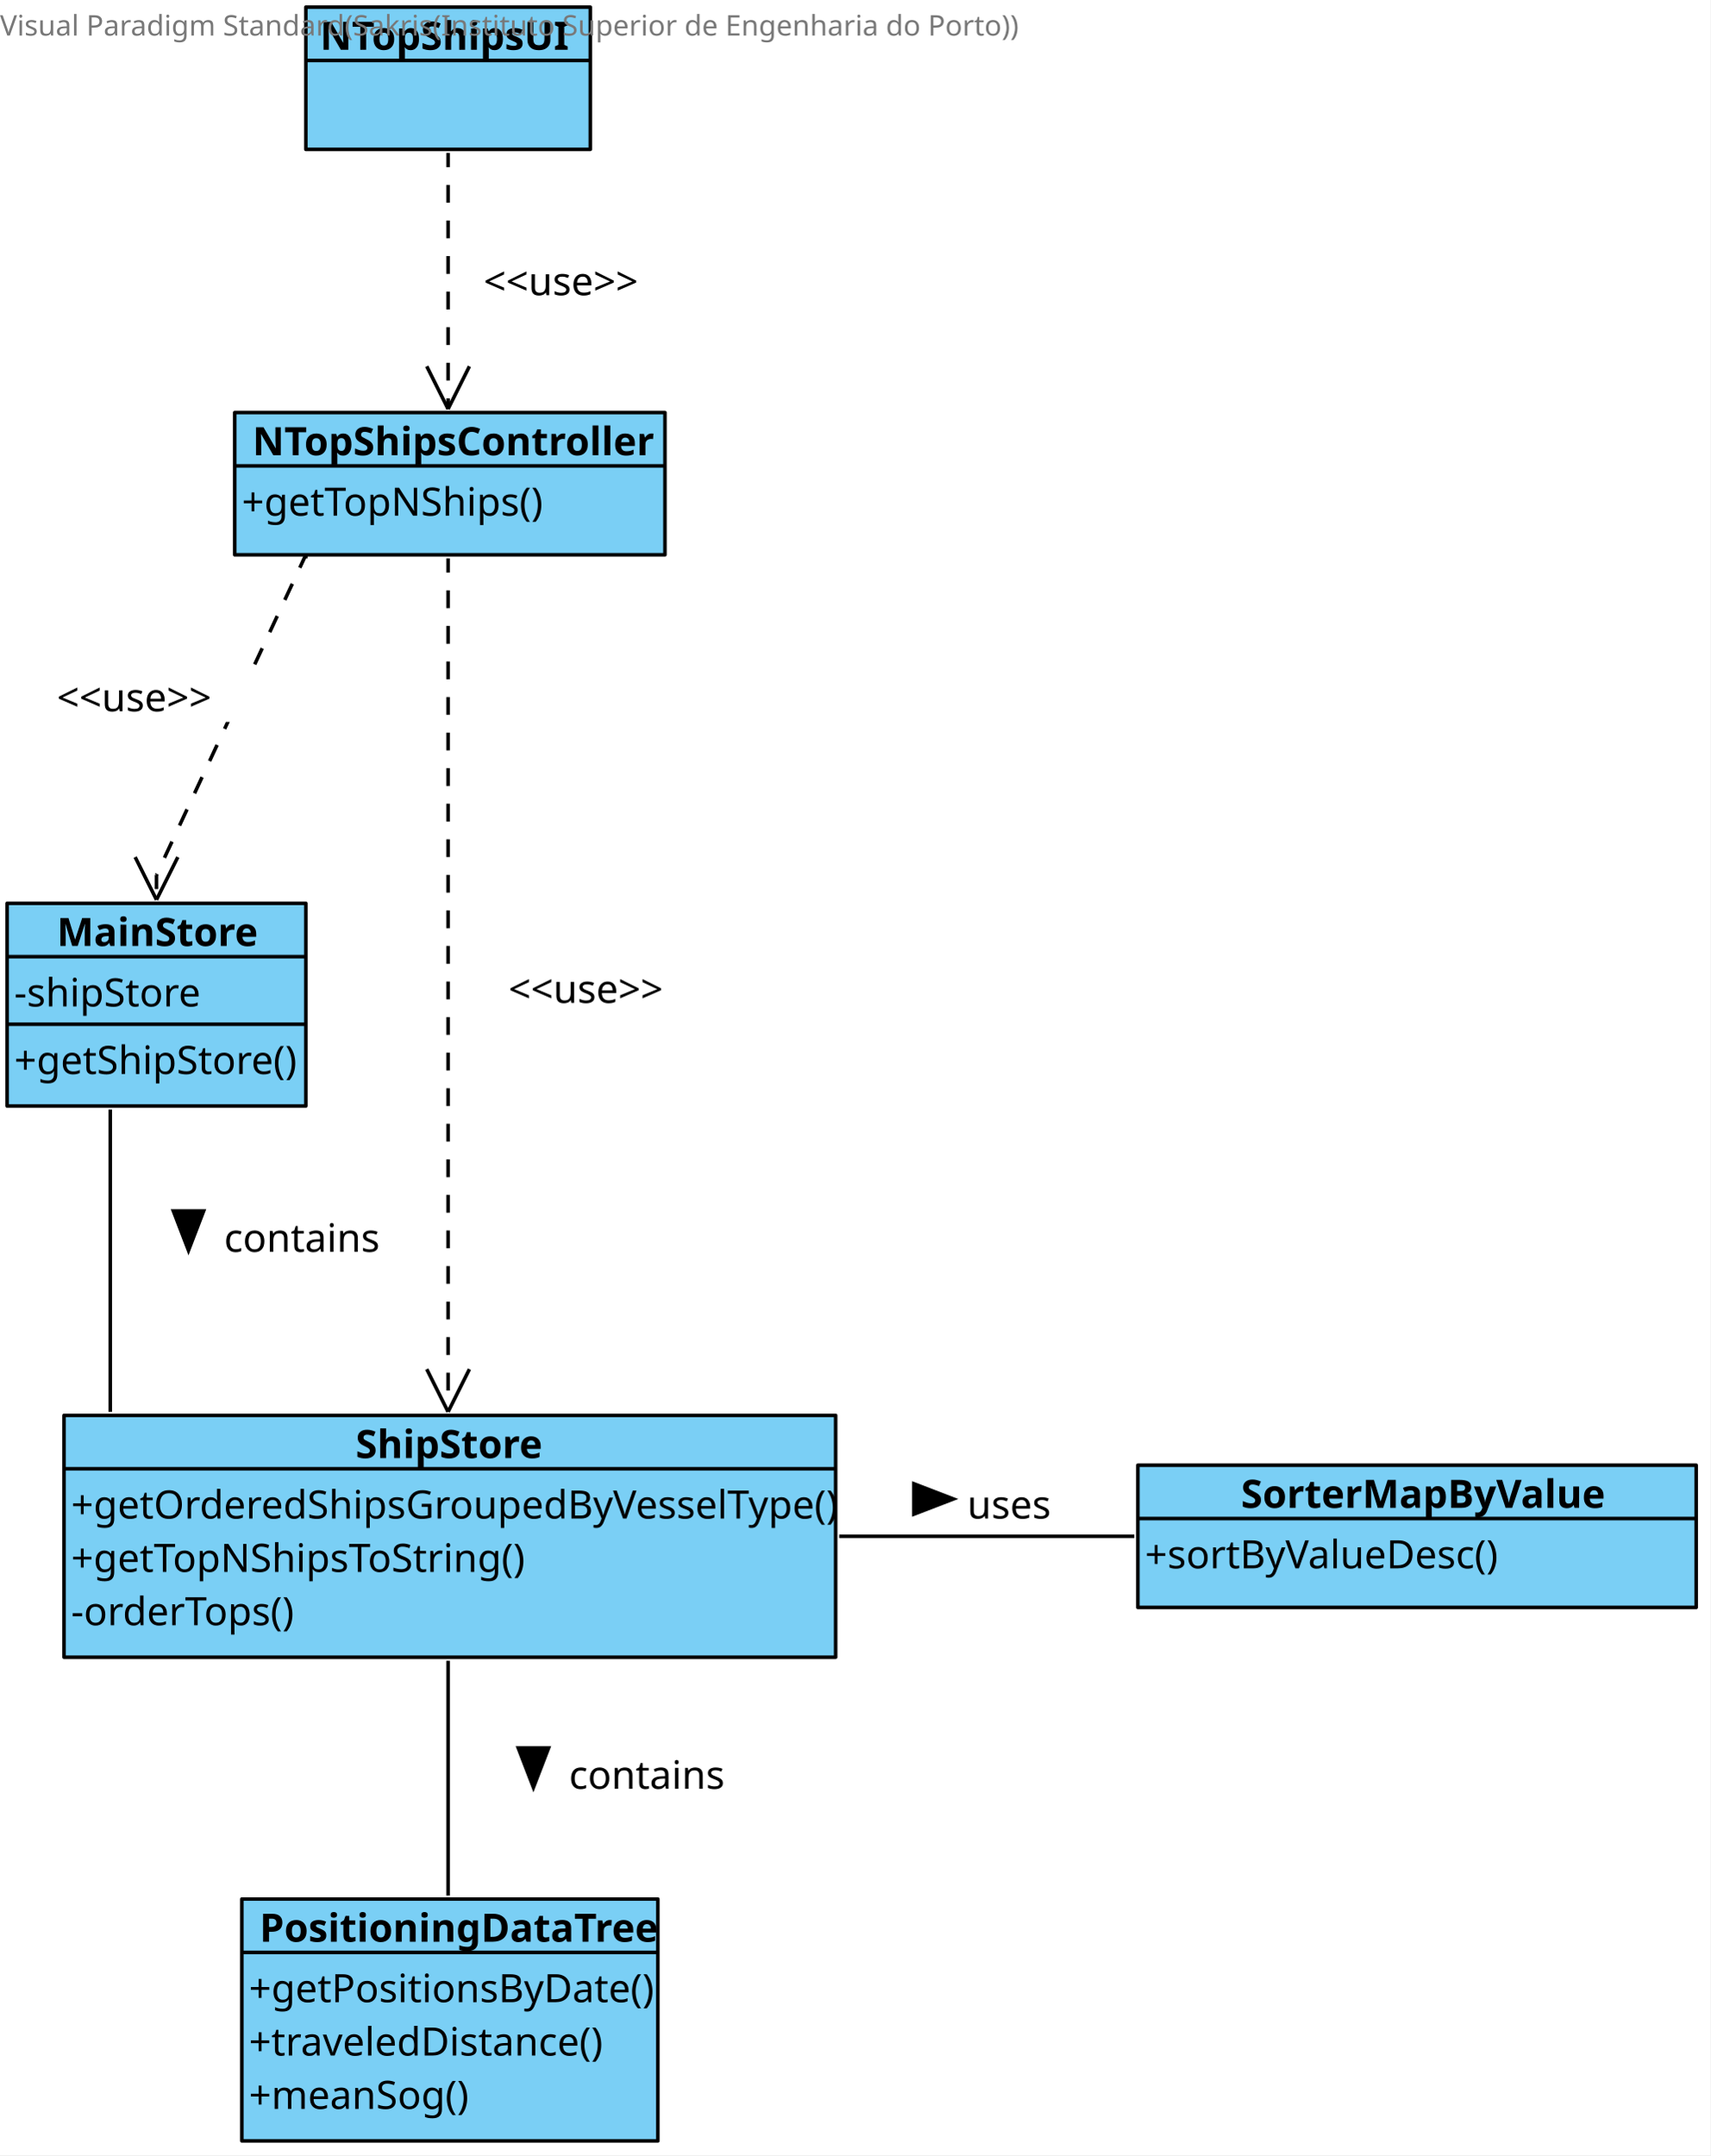
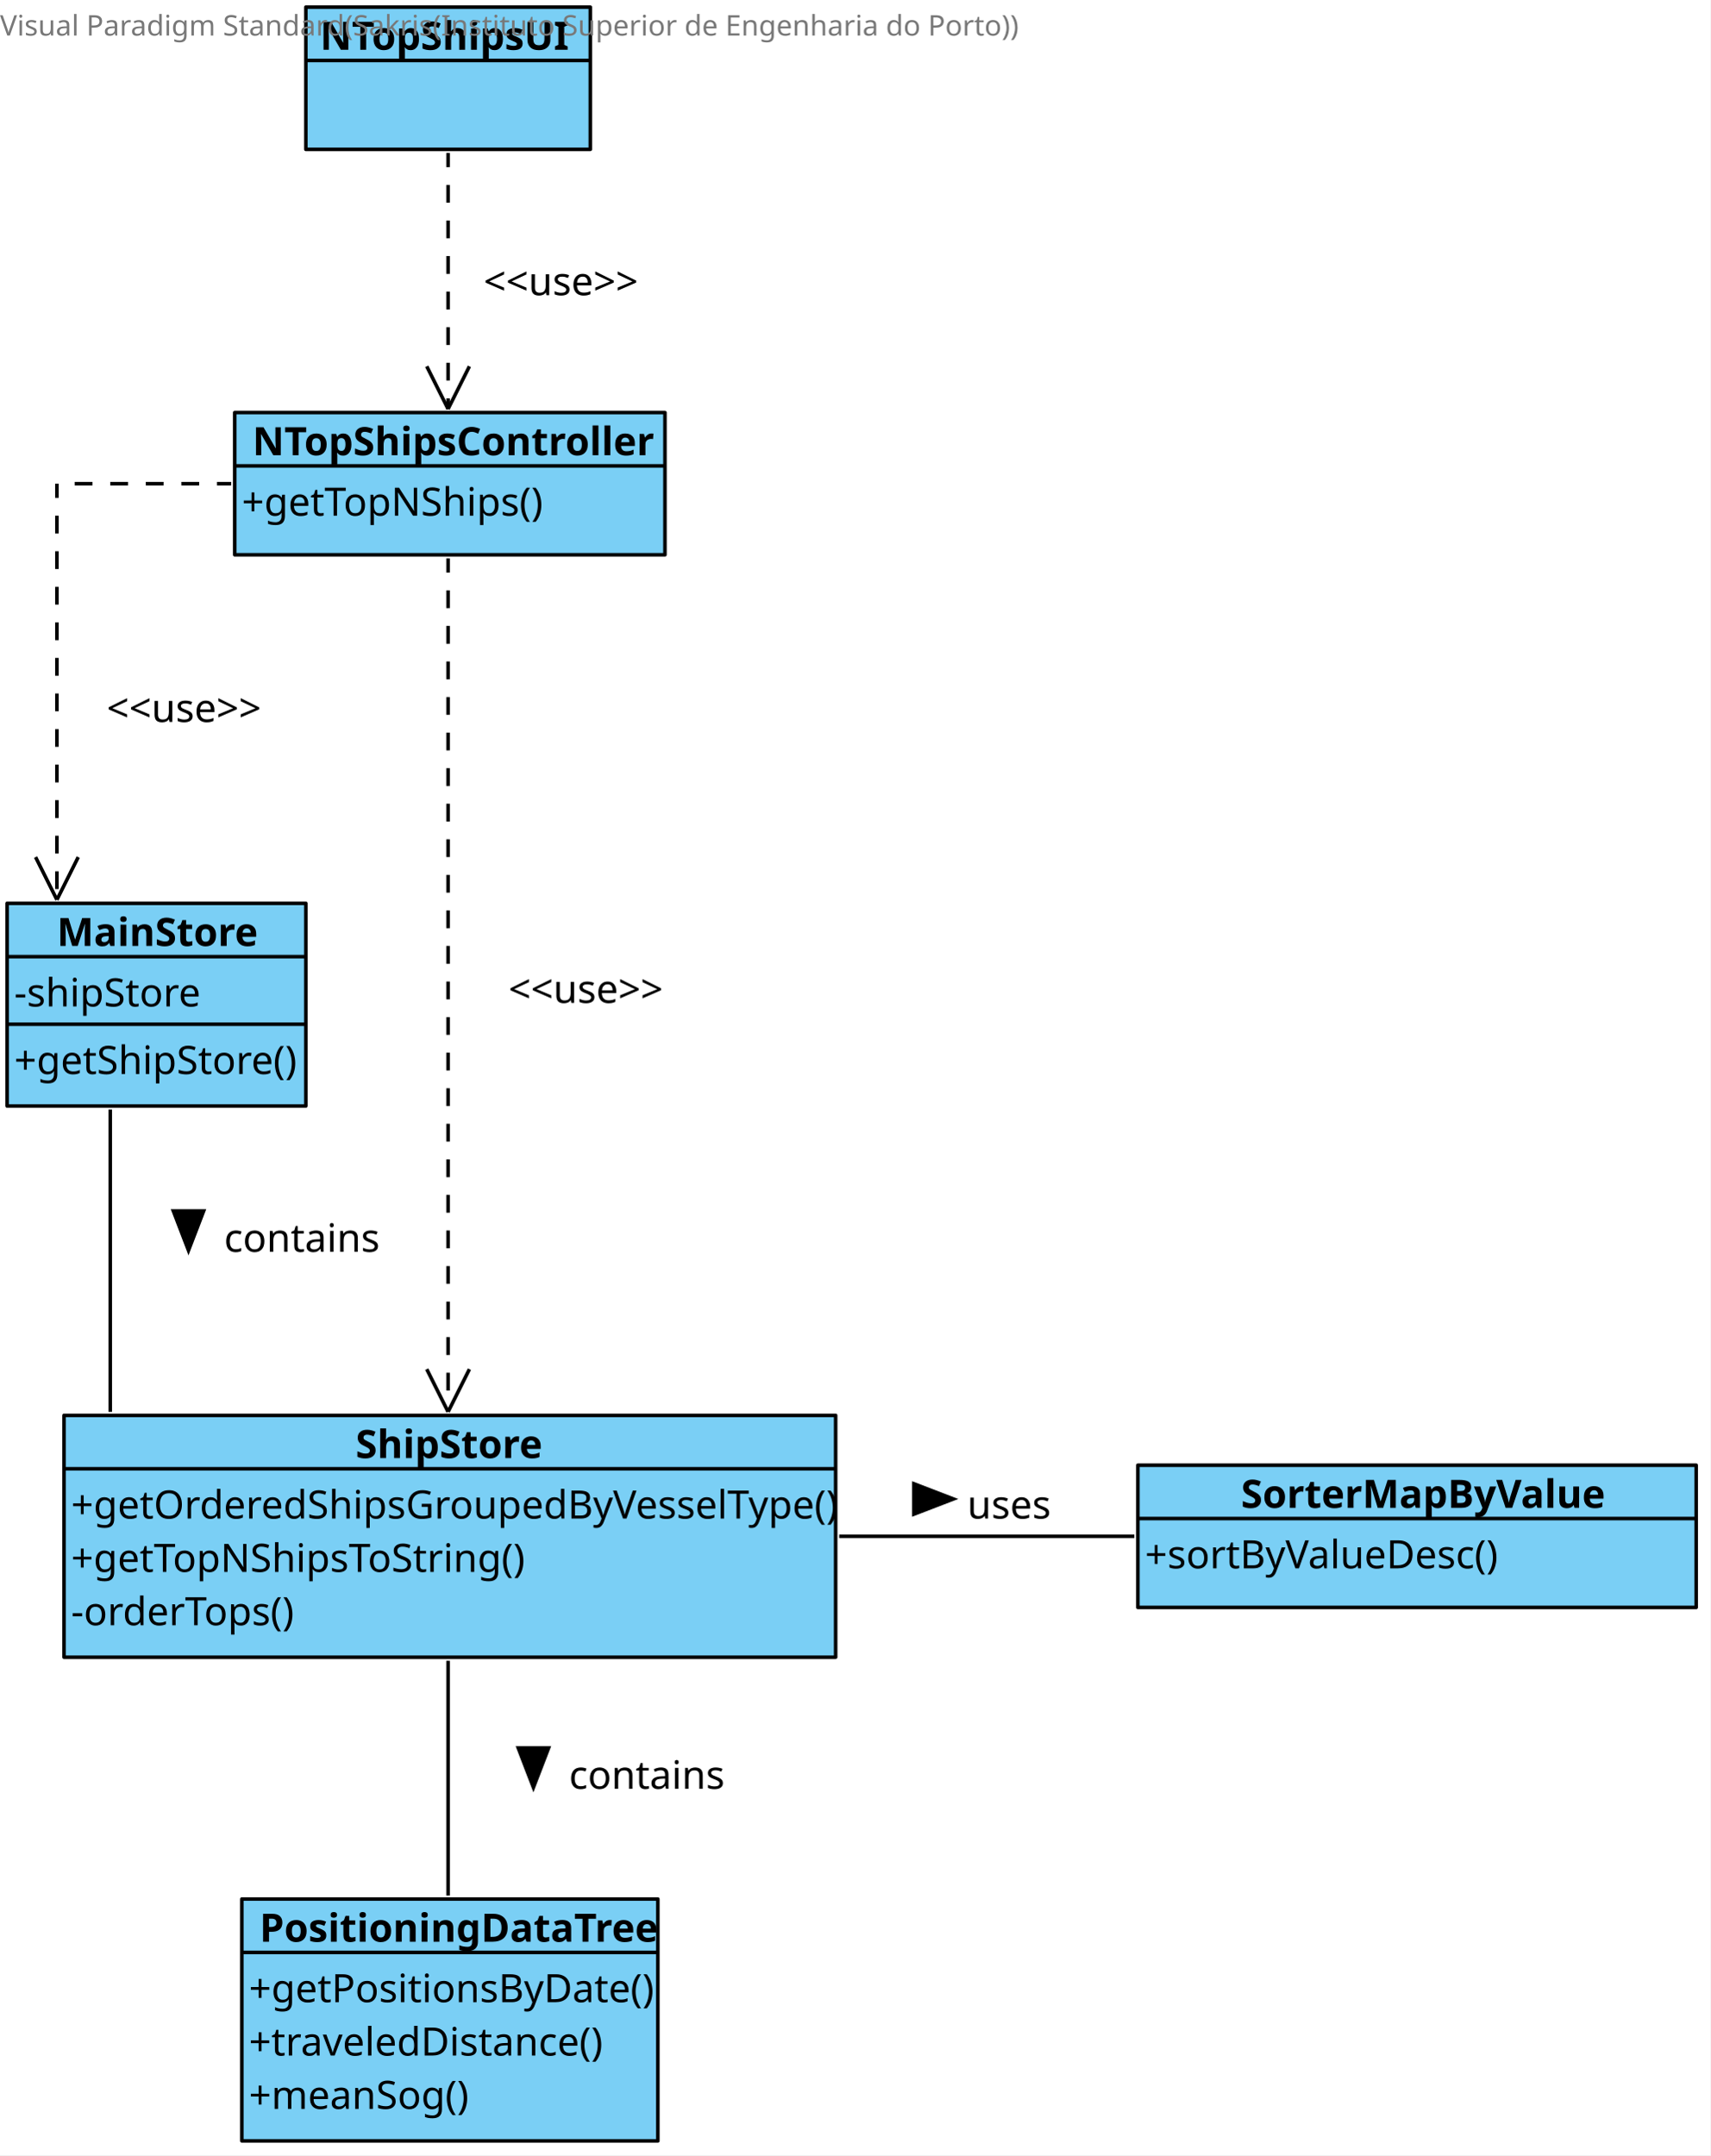
<svg xmlns="http://www.w3.org/2000/svg" fill-opacity="0" color-rendering="auto" color-interpolation="auto" text-rendering="auto" stroke="rgb(0,0,0)" stroke-linecap="square" width="481" stroke-miterlimit="10" shape-rendering="auto" stroke-opacity="0" fill="rgb(0,0,0)" stroke-dasharray="none" font-weight="normal" stroke-width="1" height="606" font-family="'Dialog'" font-style="normal" stroke-linejoin="miter" font-size="12px" stroke-dashoffset="0" image-rendering="auto">
  <defs id="genericDefs" />
  <g>
    <defs id="defs1">
      <clipPath clipPathUnits="userSpaceOnUse" id="clipPath1">
        <path d="M-7 -7 L91 -7 L91 51 L-7 51 L-7 -7 Z" />
      </clipPath>
      <clipPath clipPathUnits="userSpaceOnUse" id="clipPath2">
        <path d="M0 0 L0 25 L80 25 L80 0 Z" />
      </clipPath>
      <clipPath clipPathUnits="userSpaceOnUse" id="clipPath3">
        <path d="M0 0 L0 15 L80 15 L80 0 Z" />
      </clipPath>
      <clipPath clipPathUnits="userSpaceOnUse" id="clipPath4">
        <path d="M-7 -7 L132 -7 L132 51 L-7 51 L-7 -7 Z" />
      </clipPath>
      <clipPath clipPathUnits="userSpaceOnUse" id="clipPath5">
        <path d="M0 0 L0 25 L121 25 L121 0 Z" />
      </clipPath>
      <clipPath clipPathUnits="userSpaceOnUse" id="clipPath6">
        <path d="M0 0 L0 15 L121 15 L121 0 Z" />
      </clipPath>
      <clipPath clipPathUnits="userSpaceOnUse" id="clipPath7">
        <path d="M-7 -7 L95 -7 L95 68 L-7 68 L-7 -7 Z" />
      </clipPath>
      <clipPath clipPathUnits="userSpaceOnUse" id="clipPath8">
        <path d="M0 0 L0 42 L84 42 L84 0 Z" />
      </clipPath>
      <clipPath clipPathUnits="userSpaceOnUse" id="clipPath9">
        <path d="M0 0 L0 15 L84 15 L84 0 Z" />
      </clipPath>
      <clipPath clipPathUnits="userSpaceOnUse" id="clipPath10">
        <path d="M-7 -7 L228 -7 L228 79 L-7 79 L-7 -7 Z" />
      </clipPath>
      <clipPath clipPathUnits="userSpaceOnUse" id="clipPath11">
        <path d="M0 0 L0 53 L217 53 L217 0 Z" />
      </clipPath>
      <clipPath clipPathUnits="userSpaceOnUse" id="clipPath12">
        <path d="M0 0 L0 15 L217 15 L217 0 Z" />
      </clipPath>
      <clipPath clipPathUnits="userSpaceOnUse" id="clipPath13">
        <path d="M-7 -7 L128 -7 L128 79 L-7 79 L-7 -7 Z" />
      </clipPath>
      <clipPath clipPathUnits="userSpaceOnUse" id="clipPath14">
        <path d="M0 0 L0 53 L117 53 L117 0 Z" />
      </clipPath>
      <clipPath clipPathUnits="userSpaceOnUse" id="clipPath15">
        <path d="M0 0 L0 15 L117 15 L117 0 Z" />
      </clipPath>
      <clipPath clipPathUnits="userSpaceOnUse" id="clipPath16">
        <path d="M-7 -7 L168 -7 L168 51 L-7 51 L-7 -7 Z" />
      </clipPath>
      <clipPath clipPathUnits="userSpaceOnUse" id="clipPath17">
        <path d="M0 0 L0 25 L157 25 L157 0 Z" />
      </clipPath>
      <clipPath clipPathUnits="userSpaceOnUse" id="clipPath18">
        <path d="M0 0 L0 15 L157 15 L157 0 Z" />
      </clipPath>
      <clipPath clipPathUnits="userSpaceOnUse" id="clipPath19">
        <path d="M0 0 L104 0 L104 344 L0 344 L0 0 Z" />
      </clipPath>
      <clipPath clipPathUnits="userSpaceOnUse" id="clipPath20">
-         <path d="M0 0 L0 233 L38 233 L38 249 L0 249 L0 344 L104 344 L104 181 L62 181 L62 160 L104 160 L104 0 Z" />
+         <path d="M0 0 L0 84 L9 84 L9 99 L0 99 L0 233 L38 233 L38 249 L0 249 L0 344 L104 344 L104 181 L62 181 L62 160 L104 160 L104 0 Z" />
      </clipPath>
      <clipPath clipPathUnits="userSpaceOnUse" id="clipPath21">
        <path d="M0 0 L104 0 L104 176 L0 176 L0 0 Z" />
      </clipPath>
      <clipPath clipPathUnits="userSpaceOnUse" id="clipPath22">
        <path d="M0 0 L0 176 L104 176 L104 93 L51 93 L51 78 L104 78 L104 0 Z" />
      </clipPath>
      <clipPath clipPathUnits="userSpaceOnUse" id="clipPath23">
-         <path d="M0 0 L146 0 L146 201 L0 201 L0 0 Z" />
+         <path d="M0 0 L153 0 L153 221 L0 221 L0 0 Z" />
      </clipPath>
      <clipPath clipPathUnits="userSpaceOnUse" id="clipPath24">
-         <path d="M77 82 L77 97 L13 97 L13 82 ZM0 0 L0 201 L146 201 L146 182 L144 182 L144 161 L146 161 L146 0 Z" />
+         <path d="M119 105 L119 120 L55 120 L55 105 ZM0 0 L0 221 L153 221 L153 0 Z" />
      </clipPath>
      <clipPath clipPathUnits="userSpaceOnUse" id="clipPath25">
        <path d="M0 0 L104 0 L104 189 L0 189 L0 0 Z" />
      </clipPath>
      <clipPath clipPathUnits="userSpaceOnUse" id="clipPath26">
        <path d="M0 0 L0 189 L104 189 L104 94 L54 94 L54 78 L104 78 L104 0 Z" />
      </clipPath>
      <clipPath clipPathUnits="userSpaceOnUse" id="clipPath27">
        <path d="M0 0 L104 0 L104 170 L0 170 L0 0 Z" />
      </clipPath>
      <clipPath clipPathUnits="userSpaceOnUse" id="clipPath28">
        <path d="M0 0 L0 170 L104 170 L104 90 L56 90 L56 74 L104 74 L104 0 Z" />
      </clipPath>
      <clipPath clipPathUnits="userSpaceOnUse" id="clipPath29">
        <path d="M0 0 L187 0 L187 104 L0 104 L0 0 Z" />
      </clipPath>
      <clipPath clipPathUnits="userSpaceOnUse" id="clipPath30">
        <path d="M121 33 L121 49 L59 49 L59 33 ZM0 0 L0 104 L187 104 L187 0 Z" />
      </clipPath>
      <clipPath clipPathUnits="userSpaceOnUse" id="clipPath31">
        <path d="M-62 -16 L124 -16 L124 32 L-62 32 L-62 -16 Z" />
      </clipPath>
      <clipPath clipPathUnits="userSpaceOnUse" id="clipPath32">
        <path d="M-72 -16 L114 -16 L114 32 L-72 32 L-72 -16 Z" />
      </clipPath>
      <clipPath clipPathUnits="userSpaceOnUse" id="clipPath33">
        <path d="M-79 -16 L158 -16 L158 32 L-79 32 L-79 -16 Z" />
      </clipPath>
      <clipPath clipPathUnits="userSpaceOnUse" id="clipPath34">
        <path d="M-89 -16 L148 -16 L148 32 L-89 32 L-89 -16 Z" />
      </clipPath>
      <clipPath clipPathUnits="userSpaceOnUse" id="clipPath35">
        <path d="M-64 -15 L128 -15 L128 30 L-64 30 L-64 -15 Z" />
      </clipPath>
      <clipPath clipPathUnits="userSpaceOnUse" id="clipPath36">
        <path d="M-56 -21 L112 -21 L112 42 L-56 42 L-56 -21 Z" />
      </clipPath>
    </defs>
    <g fill="white" text-rendering="geometricPrecision" fill-opacity="1" stroke-opacity="1" stroke="white">
      <rect x="0" width="481" height="606" y="0" stroke="none" />
    </g>
    <g font-size="11px" transform="translate(86,2)" fill-opacity="1" fill="rgb(122,207,245)" text-rendering="geometricPrecision" image-rendering="optimizeQuality" font-family="sans-serif" stroke="rgb(122,207,245)" font-weight="bold" stroke-opacity="1">
      <rect x="0" width="80" height="40" y="0" clip-path="url(#clipPath1)" stroke="none" />
    </g>
    <g fill-opacity="1" text-rendering="geometricPrecision" stroke="black" stroke-linecap="butt" transform="translate(86,2)" stroke-miterlimit="0" stroke-opacity="1" fill="black" font-weight="bold" font-family="sans-serif" stroke-linejoin="round" font-size="11px" image-rendering="optimizeQuality">
      <rect fill="none" x="0" width="80" height="40" y="0" clip-path="url(#clipPath1)" />
      <line y2="15" fill="none" x1="0" clip-path="url(#clipPath1)" x2="80" y1="15" />
    </g>
    <g font-size="11px" transform="translate(86,2)" fill-opacity="1" fill="black" text-rendering="geometricPrecision" image-rendering="optimizeQuality" font-family="sans-serif" stroke="black" font-weight="bold" stroke-opacity="1">
      <text x="4" xml:space="preserve" y="12" clip-path="url(#clipPath3)" stroke="none">NTopShipsUI</text>
    </g>
    <g font-size="11px" transform="translate(66,116)" fill-opacity="1" fill="rgb(122,207,245)" text-rendering="geometricPrecision" image-rendering="optimizeQuality" font-family="sans-serif" stroke="rgb(122,207,245)" font-weight="bold" stroke-opacity="1">
      <rect x="0" width="121" height="40" y="0" clip-path="url(#clipPath4)" stroke="none" />
    </g>
    <g fill-opacity="1" text-rendering="geometricPrecision" stroke="black" stroke-linecap="butt" transform="translate(66,116)" stroke-miterlimit="0" stroke-opacity="1" fill="black" font-weight="bold" font-family="sans-serif" stroke-linejoin="round" font-size="11px" image-rendering="optimizeQuality">
      <rect fill="none" x="0" width="121" height="40" y="0" clip-path="url(#clipPath4)" />
      <line y2="15" fill="none" x1="0" clip-path="url(#clipPath4)" x2="121" y1="15" />
    </g>
    <g font-size="11px" transform="matrix(1,0,0,1,66,131)" fill-opacity="1" fill="black" text-rendering="geometricPrecision" image-rendering="optimizeQuality" font-family="sans-serif" stroke="black" stroke-opacity="1">
      <text x="2" xml:space="preserve" y="14" clip-path="url(#clipPath5)" stroke="none">+getTopNShips()</text>
    </g>
    <g font-size="11px" transform="translate(66,116)" fill-opacity="1" fill="black" text-rendering="geometricPrecision" image-rendering="optimizeQuality" font-family="sans-serif" stroke="black" font-weight="bold" stroke-opacity="1">
      <text x="5" xml:space="preserve" y="12" clip-path="url(#clipPath6)" stroke="none">NTopShipsController</text>
    </g>
    <g font-size="11px" transform="translate(2,254)" fill-opacity="1" fill="rgb(122,207,245)" text-rendering="geometricPrecision" image-rendering="optimizeQuality" font-family="sans-serif" stroke="rgb(122,207,245)" font-weight="bold" stroke-opacity="1">
      <rect x="0" width="84" height="57" y="0" clip-path="url(#clipPath7)" stroke="none" />
    </g>
    <g fill-opacity="1" text-rendering="geometricPrecision" stroke="black" stroke-linecap="butt" transform="translate(2,254)" stroke-miterlimit="0" stroke-opacity="1" fill="black" font-weight="bold" font-family="sans-serif" stroke-linejoin="round" font-size="11px" image-rendering="optimizeQuality">
      <rect fill="none" x="0" width="84" height="57" y="0" clip-path="url(#clipPath7)" />
      <line y2="15" fill="none" x1="0" clip-path="url(#clipPath7)" x2="84" y1="15" />
    </g>
    <g font-size="11px" transform="matrix(1,0,0,1,2,269)" fill-opacity="1" fill="black" text-rendering="geometricPrecision" image-rendering="optimizeQuality" font-family="sans-serif" stroke="black" stroke-opacity="1">
      <text x="2" xml:space="preserve" y="14" clip-path="url(#clipPath8)" stroke="none">-shipStore</text>
    </g>
    <g stroke-linecap="butt" font-size="11px" transform="matrix(1,0,0,1,2,269)" fill-opacity="1" fill="black" text-rendering="geometricPrecision" image-rendering="optimizeQuality" font-family="sans-serif" stroke-linejoin="bevel" stroke="black" stroke-opacity="1" stroke-miterlimit="0">
      <line y2="19" fill="none" x1="0" clip-path="url(#clipPath8)" x2="84" y1="19" />
    </g>
    <g font-size="11px" transform="matrix(1,0,0,1,2,269)" fill-opacity="1" fill="black" text-rendering="geometricPrecision" image-rendering="optimizeQuality" font-family="sans-serif" stroke="black" stroke-opacity="1">
      <text x="2" xml:space="preserve" y="33" clip-path="url(#clipPath8)" stroke="none">+getShipStore()</text>
    </g>
    <g font-size="11px" transform="translate(2,254)" fill-opacity="1" fill="black" text-rendering="geometricPrecision" image-rendering="optimizeQuality" font-family="sans-serif" stroke="black" font-weight="bold" stroke-opacity="1">
      <text x="14" xml:space="preserve" y="12" clip-path="url(#clipPath9)" stroke="none">MainStore</text>
    </g>
    <g font-size="11px" transform="translate(18,398)" fill-opacity="1" fill="rgb(122,207,245)" text-rendering="geometricPrecision" image-rendering="optimizeQuality" font-family="sans-serif" stroke="rgb(122,207,245)" font-weight="bold" stroke-opacity="1">
      <rect x="0" width="217" height="68" y="0" clip-path="url(#clipPath10)" stroke="none" />
    </g>
    <g fill-opacity="1" text-rendering="geometricPrecision" stroke="black" stroke-linecap="butt" transform="translate(18,398)" stroke-miterlimit="0" stroke-opacity="1" fill="black" font-weight="bold" font-family="sans-serif" stroke-linejoin="round" font-size="11px" image-rendering="optimizeQuality">
      <rect fill="none" x="0" width="217" height="68" y="0" clip-path="url(#clipPath10)" />
      <line y2="15" fill="none" x1="0" clip-path="url(#clipPath10)" x2="217" y1="15" />
    </g>
    <g font-size="11px" transform="matrix(1,0,0,1,18,413)" fill-opacity="1" fill="black" text-rendering="geometricPrecision" image-rendering="optimizeQuality" font-family="sans-serif" stroke="black" stroke-opacity="1">
      <text x="2" xml:space="preserve" y="14" clip-path="url(#clipPath11)" stroke="none">+getOrderedShipsGroupedByVesselType()</text>
    </g>
    <g font-size="11px" transform="matrix(1,0,0,1,18,413)" fill-opacity="1" fill="black" text-rendering="geometricPrecision" image-rendering="optimizeQuality" font-family="sans-serif" stroke="black" stroke-opacity="1">
      <text x="2" xml:space="preserve" y="29" clip-path="url(#clipPath11)" stroke="none">+getTopNShipsToString()</text>
    </g>
    <g font-size="11px" transform="matrix(1,0,0,1,18,413)" fill-opacity="1" fill="black" text-rendering="geometricPrecision" image-rendering="optimizeQuality" font-family="sans-serif" stroke="black" stroke-opacity="1">
      <text x="2" xml:space="preserve" y="44" clip-path="url(#clipPath11)" stroke="none">-orderTops()</text>
    </g>
    <g font-size="11px" transform="translate(18,398)" fill-opacity="1" fill="black" text-rendering="geometricPrecision" image-rendering="optimizeQuality" font-family="sans-serif" stroke="black" font-weight="bold" stroke-opacity="1">
      <text x="82" xml:space="preserve" y="12" clip-path="url(#clipPath12)" stroke="none">ShipStore</text>
    </g>
    <g font-size="11px" transform="translate(68,534)" fill-opacity="1" fill="rgb(122,207,245)" text-rendering="geometricPrecision" image-rendering="optimizeQuality" font-family="sans-serif" stroke="rgb(122,207,245)" font-weight="bold" stroke-opacity="1">
      <rect x="0" width="117" height="68" y="0" clip-path="url(#clipPath13)" stroke="none" />
    </g>
    <g fill-opacity="1" text-rendering="geometricPrecision" stroke="black" stroke-linecap="butt" transform="translate(68,534)" stroke-miterlimit="0" stroke-opacity="1" fill="black" font-weight="bold" font-family="sans-serif" stroke-linejoin="round" font-size="11px" image-rendering="optimizeQuality">
      <rect fill="none" x="0" width="117" height="68" y="0" clip-path="url(#clipPath13)" />
      <line y2="15" fill="none" x1="0" clip-path="url(#clipPath13)" x2="117" y1="15" />
    </g>
    <g font-size="11px" transform="matrix(1,0,0,1,68,549)" fill-opacity="1" fill="black" text-rendering="geometricPrecision" image-rendering="optimizeQuality" font-family="sans-serif" stroke="black" stroke-opacity="1">
      <text x="2" xml:space="preserve" y="14" clip-path="url(#clipPath14)" stroke="none">+getPositionsByDate()</text>
    </g>
    <g font-size="11px" transform="matrix(1,0,0,1,68,549)" fill-opacity="1" fill="black" text-rendering="geometricPrecision" image-rendering="optimizeQuality" font-family="sans-serif" stroke="black" stroke-opacity="1">
      <text x="2" xml:space="preserve" y="29" clip-path="url(#clipPath14)" stroke="none">+traveledDistance()</text>
    </g>
    <g font-size="11px" transform="matrix(1,0,0,1,68,549)" fill-opacity="1" fill="black" text-rendering="geometricPrecision" image-rendering="optimizeQuality" font-family="sans-serif" stroke="black" stroke-opacity="1">
      <text x="2" xml:space="preserve" y="44" clip-path="url(#clipPath14)" stroke="none">+meanSog()</text>
    </g>
    <g font-size="11px" transform="translate(68,534)" fill-opacity="1" fill="black" text-rendering="geometricPrecision" image-rendering="optimizeQuality" font-family="sans-serif" stroke="black" font-weight="bold" stroke-opacity="1">
      <text x="5" xml:space="preserve" y="12" clip-path="url(#clipPath15)" stroke="none">PositioningDataTree</text>
    </g>
    <g font-size="11px" transform="translate(320,412)" fill-opacity="1" fill="rgb(122,207,245)" text-rendering="geometricPrecision" image-rendering="optimizeQuality" font-family="sans-serif" stroke="rgb(122,207,245)" font-weight="bold" stroke-opacity="1">
      <rect x="0" width="157" height="40" y="0" clip-path="url(#clipPath16)" stroke="none" />
    </g>
    <g fill-opacity="1" text-rendering="geometricPrecision" stroke="black" stroke-linecap="butt" transform="translate(320,412)" stroke-miterlimit="0" stroke-opacity="1" fill="black" font-weight="bold" font-family="sans-serif" stroke-linejoin="round" font-size="11px" image-rendering="optimizeQuality">
      <rect fill="none" x="0" width="157" height="40" y="0" clip-path="url(#clipPath16)" />
      <line y2="15" fill="none" x1="0" clip-path="url(#clipPath16)" x2="157" y1="15" />
    </g>
    <g font-size="11px" transform="matrix(1,0,0,1,320,427)" fill-opacity="1" fill="black" text-rendering="geometricPrecision" image-rendering="optimizeQuality" font-family="sans-serif" stroke="black" stroke-opacity="1">
      <text x="2" xml:space="preserve" y="14" clip-path="url(#clipPath17)" stroke="none">+sortByValueDesc()</text>
    </g>
    <g font-size="11px" transform="translate(320,412)" fill-opacity="1" fill="black" text-rendering="geometricPrecision" image-rendering="optimizeQuality" font-family="sans-serif" stroke="black" font-weight="bold" stroke-opacity="1">
      <text x="29" xml:space="preserve" y="12" clip-path="url(#clipPath18)" stroke="none">SorterMapByValue</text>
    </g>
    <g fill-opacity="1" text-rendering="geometricPrecision" stroke="black" stroke-linecap="butt" transform="translate(76,107)" stroke-opacity="1" fill="black" stroke-dasharray="5" font-family="sans-serif" stroke-linejoin="round" font-size="11px" stroke-dashoffset="1" image-rendering="optimizeQuality">
      <line y2="290" fill="none" x1="50" clip-path="url(#clipPath20)" x2="50" y1="50" />
      <line clip-path="url(#clipPath20)" stroke-dashoffset="0" fill="none" x1="50" x2="56" y1="290" y2="278" stroke-dasharray="none" />
      <line clip-path="url(#clipPath20)" stroke-dashoffset="0" fill="none" x1="50" x2="44" y1="290" y2="278" stroke-dasharray="none" />
    </g>
    <g fill-opacity="1" text-rendering="geometricPrecision" stroke="black" stroke-linecap="butt" transform="translate(76,-7)" stroke-opacity="1" fill="black" stroke-dasharray="5" font-family="sans-serif" stroke-linejoin="round" font-size="11px" stroke-dashoffset="1" image-rendering="optimizeQuality">
      <line y2="122" fill="none" x1="50" clip-path="url(#clipPath22)" x2="50" y1="50" />
      <line clip-path="url(#clipPath22)" stroke-dashoffset="0" fill="none" x1="50" x2="56" y1="122" y2="110" stroke-dasharray="none" />
      <line clip-path="url(#clipPath22)" stroke-dashoffset="0" fill="none" x1="50" x2="44" y1="122" y2="110" stroke-dasharray="none" />
    </g>
-     <g fill-opacity="1" text-rendering="geometricPrecision" stroke="black" stroke-linecap="butt" transform="translate(-6,106)" stroke-opacity="1" fill="black" stroke-dasharray="5" font-family="sans-serif" stroke-linejoin="round" font-size="11px" stroke-dashoffset="1" image-rendering="optimizeQuality">
-       <line y2="50" fill="none" x1="92" clip-path="url(#clipPath24)" x2="92" y1="51" />
-       <line y2="140" fill="none" x1="92" clip-path="url(#clipPath24)" x2="50" y1="50" />
-       <line y2="147" fill="none" x1="50" clip-path="url(#clipPath24)" x2="50" y1="140" />
-       <line clip-path="url(#clipPath24)" stroke-dashoffset="0" fill="none" x1="50" x2="56" y1="147" y2="135" stroke-dasharray="none" />
-       <line clip-path="url(#clipPath24)" stroke-dashoffset="0" fill="none" x1="50" x2="44" y1="147" y2="135" stroke-dasharray="none" />
+     <g fill-opacity="1" text-rendering="geometricPrecision" stroke="black" stroke-linecap="butt" transform="translate(-34,86)" stroke-opacity="1" fill="black" stroke-dasharray="5" font-family="sans-serif" stroke-linejoin="round" font-size="11px" stroke-dashoffset="1" image-rendering="optimizeQuality">
+       <line y2="50" fill="none" x1="99" clip-path="url(#clipPath24)" x2="50" y1="50" />
+       <line y2="167" fill="none" x1="50" clip-path="url(#clipPath24)" x2="50" y1="50" />
+       <line clip-path="url(#clipPath24)" stroke-dashoffset="0" fill="none" x1="50" x2="56" y1="167" y2="155" stroke-dasharray="none" />
+       <line clip-path="url(#clipPath24)" stroke-dashoffset="0" fill="none" x1="50" x2="44" y1="167" y2="155" stroke-dasharray="none" />
    </g>
    <g stroke-linecap="butt" font-size="11px" transform="translate(-19,262)" fill-opacity="1" fill="black" text-rendering="geometricPrecision" image-rendering="optimizeQuality" font-family="sans-serif" stroke-linejoin="round" stroke="black" stroke-opacity="1">
      <line y2="135" fill="none" x1="50" clip-path="url(#clipPath26)" x2="50" y1="50" />
    </g>
    <g stroke-linecap="butt" font-size="11px" transform="translate(76,417)" fill-opacity="1" fill="black" text-rendering="geometricPrecision" image-rendering="optimizeQuality" font-family="sans-serif" stroke-linejoin="round" stroke="black" stroke-opacity="1">
      <line y2="116" fill="none" x1="50" clip-path="url(#clipPath28)" x2="50" y1="50" />
    </g>
    <g stroke-linecap="butt" font-size="11px" transform="translate(186,382)" fill-opacity="1" fill="black" text-rendering="geometricPrecision" image-rendering="optimizeQuality" font-family="sans-serif" stroke-linejoin="round" stroke="black" stroke-opacity="1">
      <line y2="50" fill="none" x1="50" clip-path="url(#clipPath30)" x2="133" y1="50" />
    </g>
    <g font-size="11px" transform="translate(255,415)" fill-opacity="1" fill="black" text-rendering="geometricPrecision" image-rendering="optimizeQuality" font-family="sans-serif" stroke="black" stroke-opacity="1">
      <path d="M14.5 6.5 L1.5 11.5 L1.5 1.5 Z" stroke="none" clip-path="url(#clipPath32)" />
      <text x="27" xml:space="preserve" y="12" clip-path="url(#clipPath31)" transform="translate(-10,0)" stroke="none">uses</text>
    </g>
    <g font-size="11px" transform="translate(142,491)" fill-opacity="1" fill="black" text-rendering="geometricPrecision" image-rendering="optimizeQuality" font-family="sans-serif" stroke="black" stroke-opacity="1">
      <path d="M8 13 L3 0 L13 0 Z" stroke="none" clip-path="url(#clipPath34)" />
      <text x="28" xml:space="preserve" y="12" clip-path="url(#clipPath33)" transform="translate(-10,0)" stroke="none">contains</text>
    </g>
    <g font-size="11px" transform="translate(45,340)" fill-opacity="1" fill="black" text-rendering="geometricPrecision" image-rendering="optimizeQuality" font-family="sans-serif" stroke="black" stroke-opacity="1">
      <path d="M8 13 L3 0 L13 0 Z" stroke="none" clip-path="url(#clipPath34)" />
      <text x="28" xml:space="preserve" y="12" clip-path="url(#clipPath33)" transform="translate(-10,0)" stroke="none">contains</text>
    </g>
-     <g font-size="11px" transform="translate(7,188)" fill-opacity="1" fill="black" text-rendering="geometricPrecision" image-rendering="optimizeQuality" font-family="sans-serif" stroke="black" stroke-opacity="1">
+     <g font-size="11px" transform="translate(21,191)" fill-opacity="1" fill="black" text-rendering="geometricPrecision" image-rendering="optimizeQuality" font-family="sans-serif" stroke="black" stroke-opacity="1">
      <text x="9" xml:space="preserve" y="12" clip-path="url(#clipPath35)" stroke="none">&lt;&lt;use&gt;&gt;</text>
    </g>
    <g font-size="11px" transform="translate(127,71)" fill-opacity="1" fill="black" text-rendering="geometricPrecision" image-rendering="optimizeQuality" font-family="sans-serif" stroke="black" stroke-opacity="1">
      <text x="9" xml:space="preserve" y="12" clip-path="url(#clipPath35)" stroke="none">&lt;&lt;use&gt;&gt;</text>
    </g>
    <g font-size="11px" transform="translate(138,267)" fill-opacity="1" fill="black" text-rendering="geometricPrecision" image-rendering="optimizeQuality" font-family="sans-serif" stroke="black" stroke-opacity="1">
      <text x="5" xml:space="preserve" y="15" clip-path="url(#clipPath36)" stroke="none">&lt;&lt;use&gt;&gt;</text>
    </g>
    <g font-size="8px" fill-opacity="1" fill="rgb(120,120,120)" text-rendering="geometricPrecision" image-rendering="optimizeQuality" stroke="rgb(120,120,120)" stroke-opacity="1">
      <text x="0" xml:space="preserve" y="10" stroke="none">Visual Paradigm Standard(Sakris(Instituto Superior de Engenharia do Porto))</text>
    </g>
  </g>
</svg>
